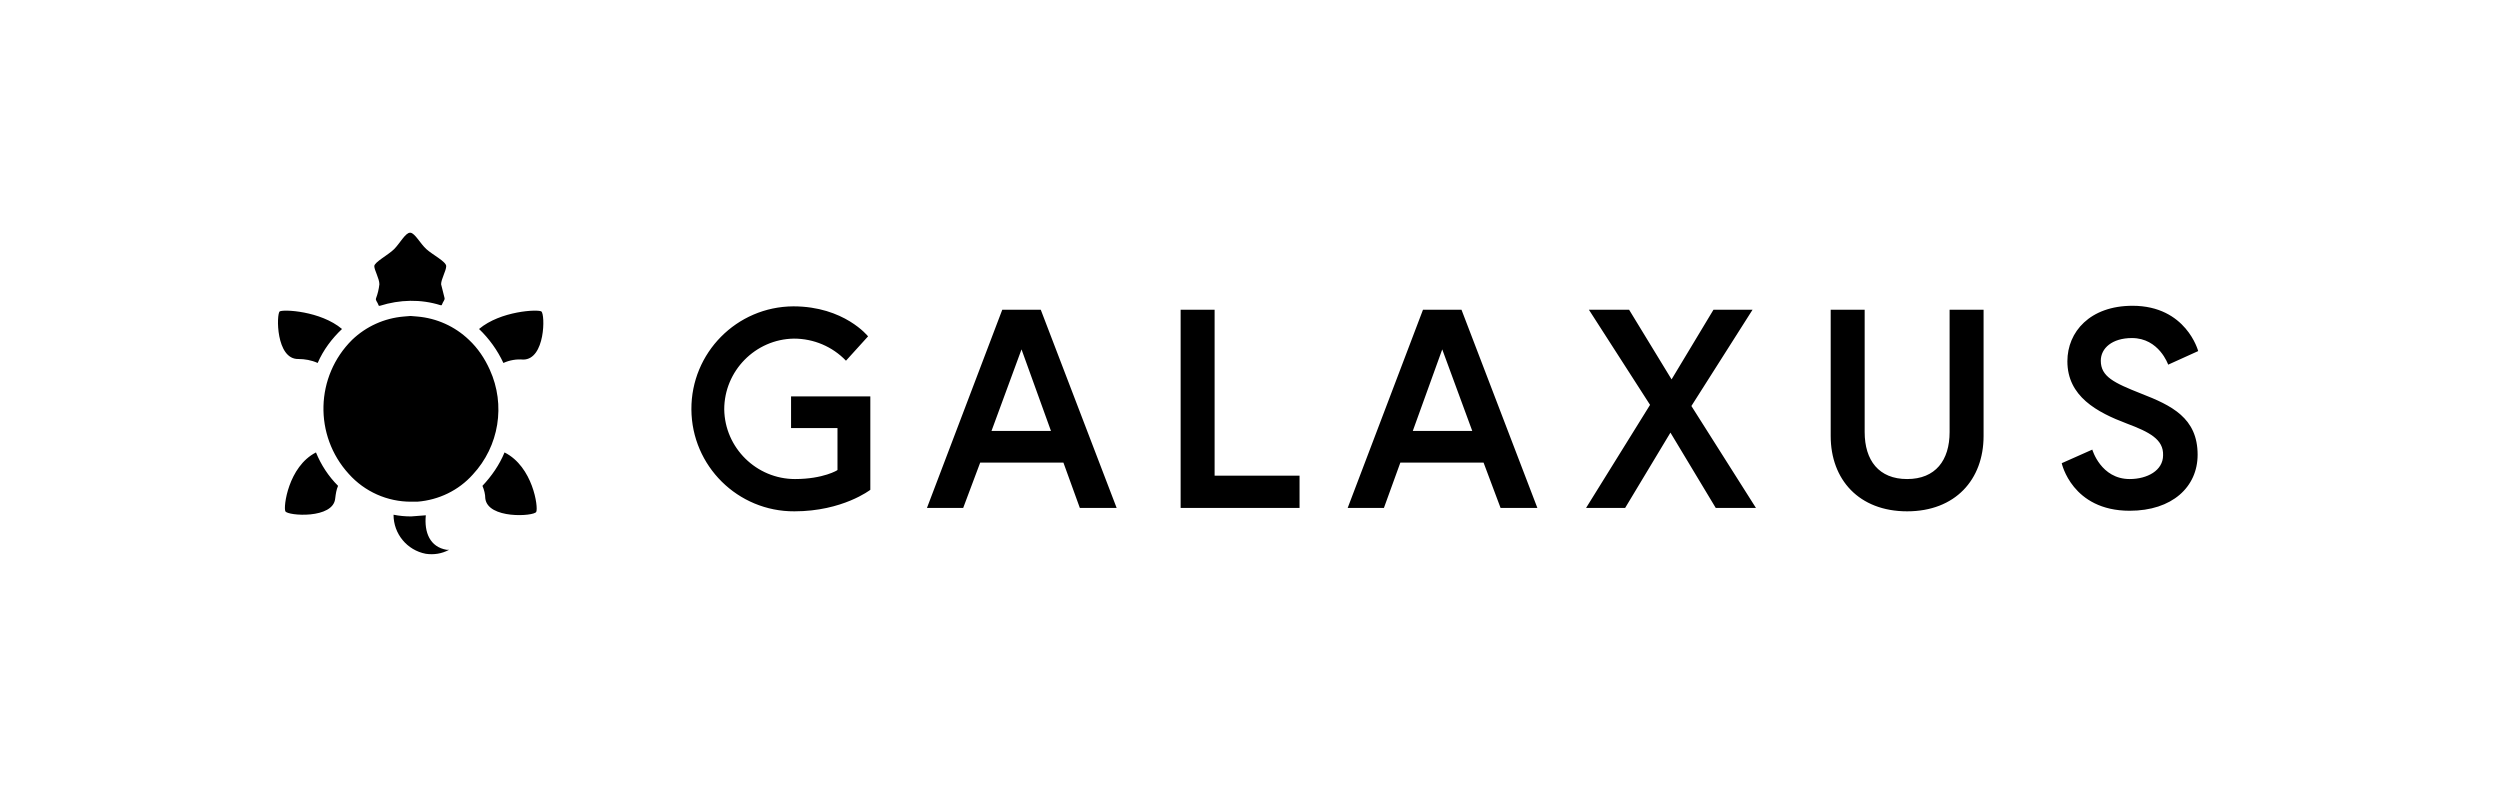
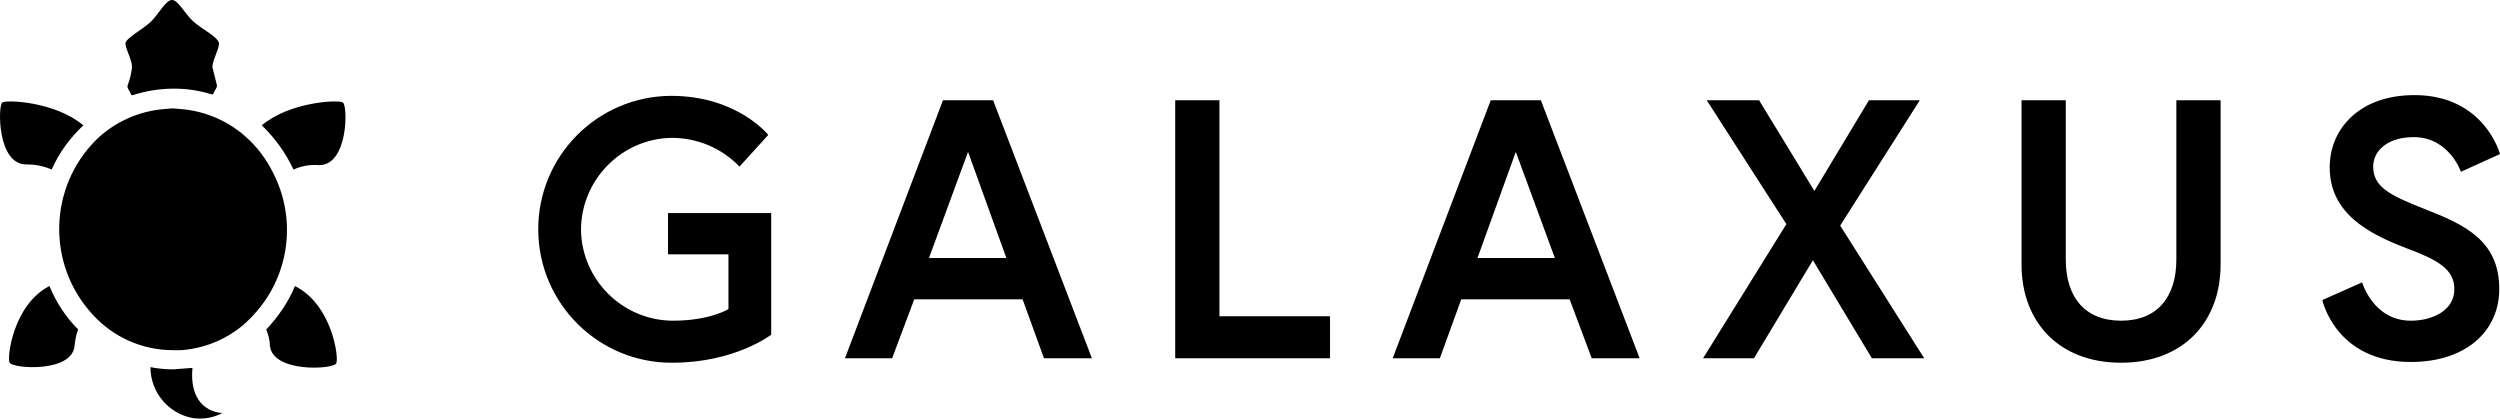
- <svg xmlns="http://www.w3.org/2000/svg" viewBox="0 0 441.5 141.9">
-   <path d="M89.1 79.9c-.9 2.2-2.3 4.2-3.9 5.9.3.7.5 1.5.5 2.2.4 3.7 8.6 3.2 9 2.4s-.6-8-5.6-10.5M72.6 91.2c-1.1 0-2.1-.1-3.1-.3a7 7 0 0 0 5.7 6.9c1.4.2 2.8 0 4.1-.7h-.4c-3-.5-4-3.1-3.7-6.1l-2.6.2m-22.2-.9c.4.8 8.5 1.4 8.8-2.3.1-.8.2-1.5.5-2.2-1.7-1.7-3-3.7-3.9-5.9-4.9 2.5-5.8 9.7-5.4 10.4m5.7-26.2c1-2.3 2.5-4.3 4.3-6-3.8-3.2-10.4-3.5-11-3.1s-.7 8.5 3.3 8.4c1.1 0 2.3.2 3.4.7m21.8-13.9c0-.9.9-2.4.9-3.2s-2.4-2-3.5-3-2-2.8-2.8-2.9h-.1c-.8 0-1.8 1.9-2.8 2.9s-3.5 2.3-3.5 3 .9 2.2.9 3.2c-.1.9-.3 1.7-.6 2.5-.1.4.2.5.5 1.3h.2c3.5-1.1 7.2-1.2 10.7-.1h.2c.3-.8.6-.9.5-1.3l-.6-2.4m8.6 15.1c-.9-2-2.1-3.8-3.7-5.3a15 15 0 0 0-9.1-4.1l-1.2-.1-1.2.1a15 15 0 0 0-9.1 4.1 17.1 17.1 0 0 0-.6 23.7 14.7 14.7 0 0 0 11 4.9h1.1c3.8-.3 7.3-2 9.8-4.8a16.9 16.9 0 0 0 3-18.5M95.6 55c-.6-.4-7.2-.1-11 3.1a20 20 0 0 1 4.3 6 7 7 0 0 1 3.5-.6c3.9 0 3.9-8 3.2-8.5M382 80.4c0 2.7-2.8 4.2-5.9 4.2-5.1 0-6.6-5.2-6.6-5.2l-5.4 2.4s1.8 8.4 12 8.4c7.5 0 12-4.2 12-9.9 0-6.5-4.6-8.7-10-10.8-4.8-1.9-7.1-3-7.1-5.8 0-2.2 2-4 5.5-4 4.8 0 6.4 4.7 6.4 4.7l5.3-2.4s-2.1-8-11.6-8c-7.5 0-11.5 4.6-11.5 9.8 0 6.2 5.2 9 10.5 11 4 1.5 6.5 2.8 6.4 5.6m-37.7-4.1c0 5-2.5 8.3-7.5 8.3s-7.5-3.3-7.5-8.3V54.7h-6V77c0 7.7 5 13.3 13.5 13.3s13.5-5.6 13.5-13.3V54.7h-6v21.6zM303 89.7h7.1l-11.4-18 10.8-17h-6.9L295.2 67l-7.5-12.3h-7.1l10.8 16.8-11.3 18.2h6.9l8-13.3 8 13.3zm-48.3-28 5.3 14.4h-10.5l5.2-14.4zm-16.7 28h6.4l2.9-8H262l3 8h6.5l-13.4-35h-6.8l-13.3 35zm-29.5 0h21V84h-15V54.7h-6v35zm-28.1-28 5.2 14.4h-10.5l5.3-14.4zm-16.7 28h6.4l3-8h14.7l2.9 8h6.5l-13.4-35H177l-13.3 35zm-23.3-5.1c-6.8 0-12.4-5.5-12.5-12.3 0-6.8 5.5-12.4 12.3-12.5 3.5 0 6.8 1.4 9.2 3.9l3.9-4.3s-4.2-5.3-13.2-5.3a18 18 0 1 0 .2 36.2c8.5 0 13.4-3.8 13.4-3.8V70h-14v5.6h8.2V83c.1 0-2.5 1.6-7.5 1.6" fill="#000" />
+ <svg xmlns="http://www.w3.org/2000/svg" id="uuid-2c1fd440-7b82-4bda-af3d-8291caa3184b" viewBox="0 0 339.11 56.77">
+   <path d="m40.01,38.8c-.9,2.2-2.3,4.2-3.9,5.9.3.7.5,1.5.5,2.2.4,3.7,8.6,3.2,9,2.4s-.6-8-5.6-10.5m-16.5,11.3c-1.1,0-2.1-.1-3.1-.3-.01,3.37,2.39,6.27,5.7,6.9,1.4.2,2.8,0,4.1-.7h-.4c-3-.5-4-3.1-3.7-6.1l-2.6.2m-22.2-.9c.4.8,8.5,1.4,8.8-2.3.1-.8.2-1.5.5-2.2-1.7-1.7-3-3.7-3.9-5.9-4.9,2.5-5.8,9.7-5.4,10.4m5.7-26.2c1-2.3,2.5-4.3,4.3-6C7.51,13.8.91,13.5.31,13.9s-.7,8.5,3.3,8.4c1.1,0,2.3.2,3.4.7m21.8-13.9c0-.9.9-2.4.9-3.2s-2.4-2-3.5-3S24.21.1,23.41,0h-.1c-.8,0-1.8,1.9-2.8,2.9s-3.5,2.3-3.5,3,.9,2.2.9,3.2c-.1.9-.3,1.7-.6,2.5-.1.4.2.5.5,1.3h.2c3.5-1.1,7.2-1.2,10.7-.1h.2c.3-.8.6-.9.5-1.3l-.6-2.4m8.6,15.1c-.9-2-2.1-3.8-3.7-5.3-2.48-2.37-5.69-3.81-9.1-4.1l-1.2-.1-1.2.1c-3.41.29-6.62,1.73-9.1,4.1-6.53,6.46-6.8,16.92-.6,23.7,2.8,3.13,6.8,4.91,11,4.9h1.1c3.8-.3,7.3-2,9.8-4.8,4.64-5,5.82-12.29,3-18.5m9.1-10.3c-.6-.4-7.2-.1-11,3.1,1.79,1.72,3.25,3.75,4.3,6,1.1-.5,2.3-.7,3.5-.6,3.9,0,3.9-8,3.2-8.5m286.4,25.4c0,2.7-2.8,4.2-5.9,4.2-5.1,0-6.6-5.2-6.6-5.2l-5.4,2.4s1.8,8.4,12,8.4c7.5,0,12-4.2,12-9.9,0-6.5-4.6-8.7-10-10.8-4.8-1.9-7.1-3-7.1-5.8,0-2.2,2-4,5.5-4,4.8,0,6.4,4.7,6.4,4.7l5.3-2.4s-2.1-8-11.6-8c-7.5,0-11.5,4.6-11.5,9.8,0,6.2,5.2,9,10.5,11,4,1.5,6.5,2.8,6.4,5.6m-37.7-4.1c0,5-2.5,8.3-7.5,8.3s-7.5-3.3-7.5-8.3V13.6h-6v22.3c0,7.7,5,13.3,13.5,13.3s13.5-5.6,13.5-13.3V13.6h-6v21.6Zm-41.3,13.4h7.1l-11.4-18,10.8-17h-6.9l-7.4,12.3-7.5-12.3h-7.1l10.8,16.8-11.3,18.2h6.9l8-13.3,8,13.3Zm-48.3-28l5.3,14.4h-10.5l5.2-14.4Zm-16.7,28h6.4l2.9-8h14.7l3,8h6.5l-13.4-35h-6.8l-13.3,35Zm-29.5,0h21v-5.7h-15V13.6h-6v35Zm-28.1-28l5.2,14.4h-10.5l5.3-14.4Zm-16.7,28h6.4l3-8h14.7l2.9,8h6.5l-13.4-35h-6.8l-13.3,35Zm-23.3-5.1c-6.8,0-12.4-5.5-12.5-12.3,0-6.8,5.5-12.4,12.3-12.5,3.5,0,6.8,1.4,9.2,3.9l3.9-4.3s-4.2-5.3-13.2-5.3c-10,.06-18.06,8.2-18,18.2.06,10,8.2,18.06,18.2,18,8.5,0,13.4-3.8,13.4-3.8v-16.5h-14v5.6h8.2v7.4c.1,0-2.5,1.6-7.5,1.6" stroke-width="0" />
</svg>
